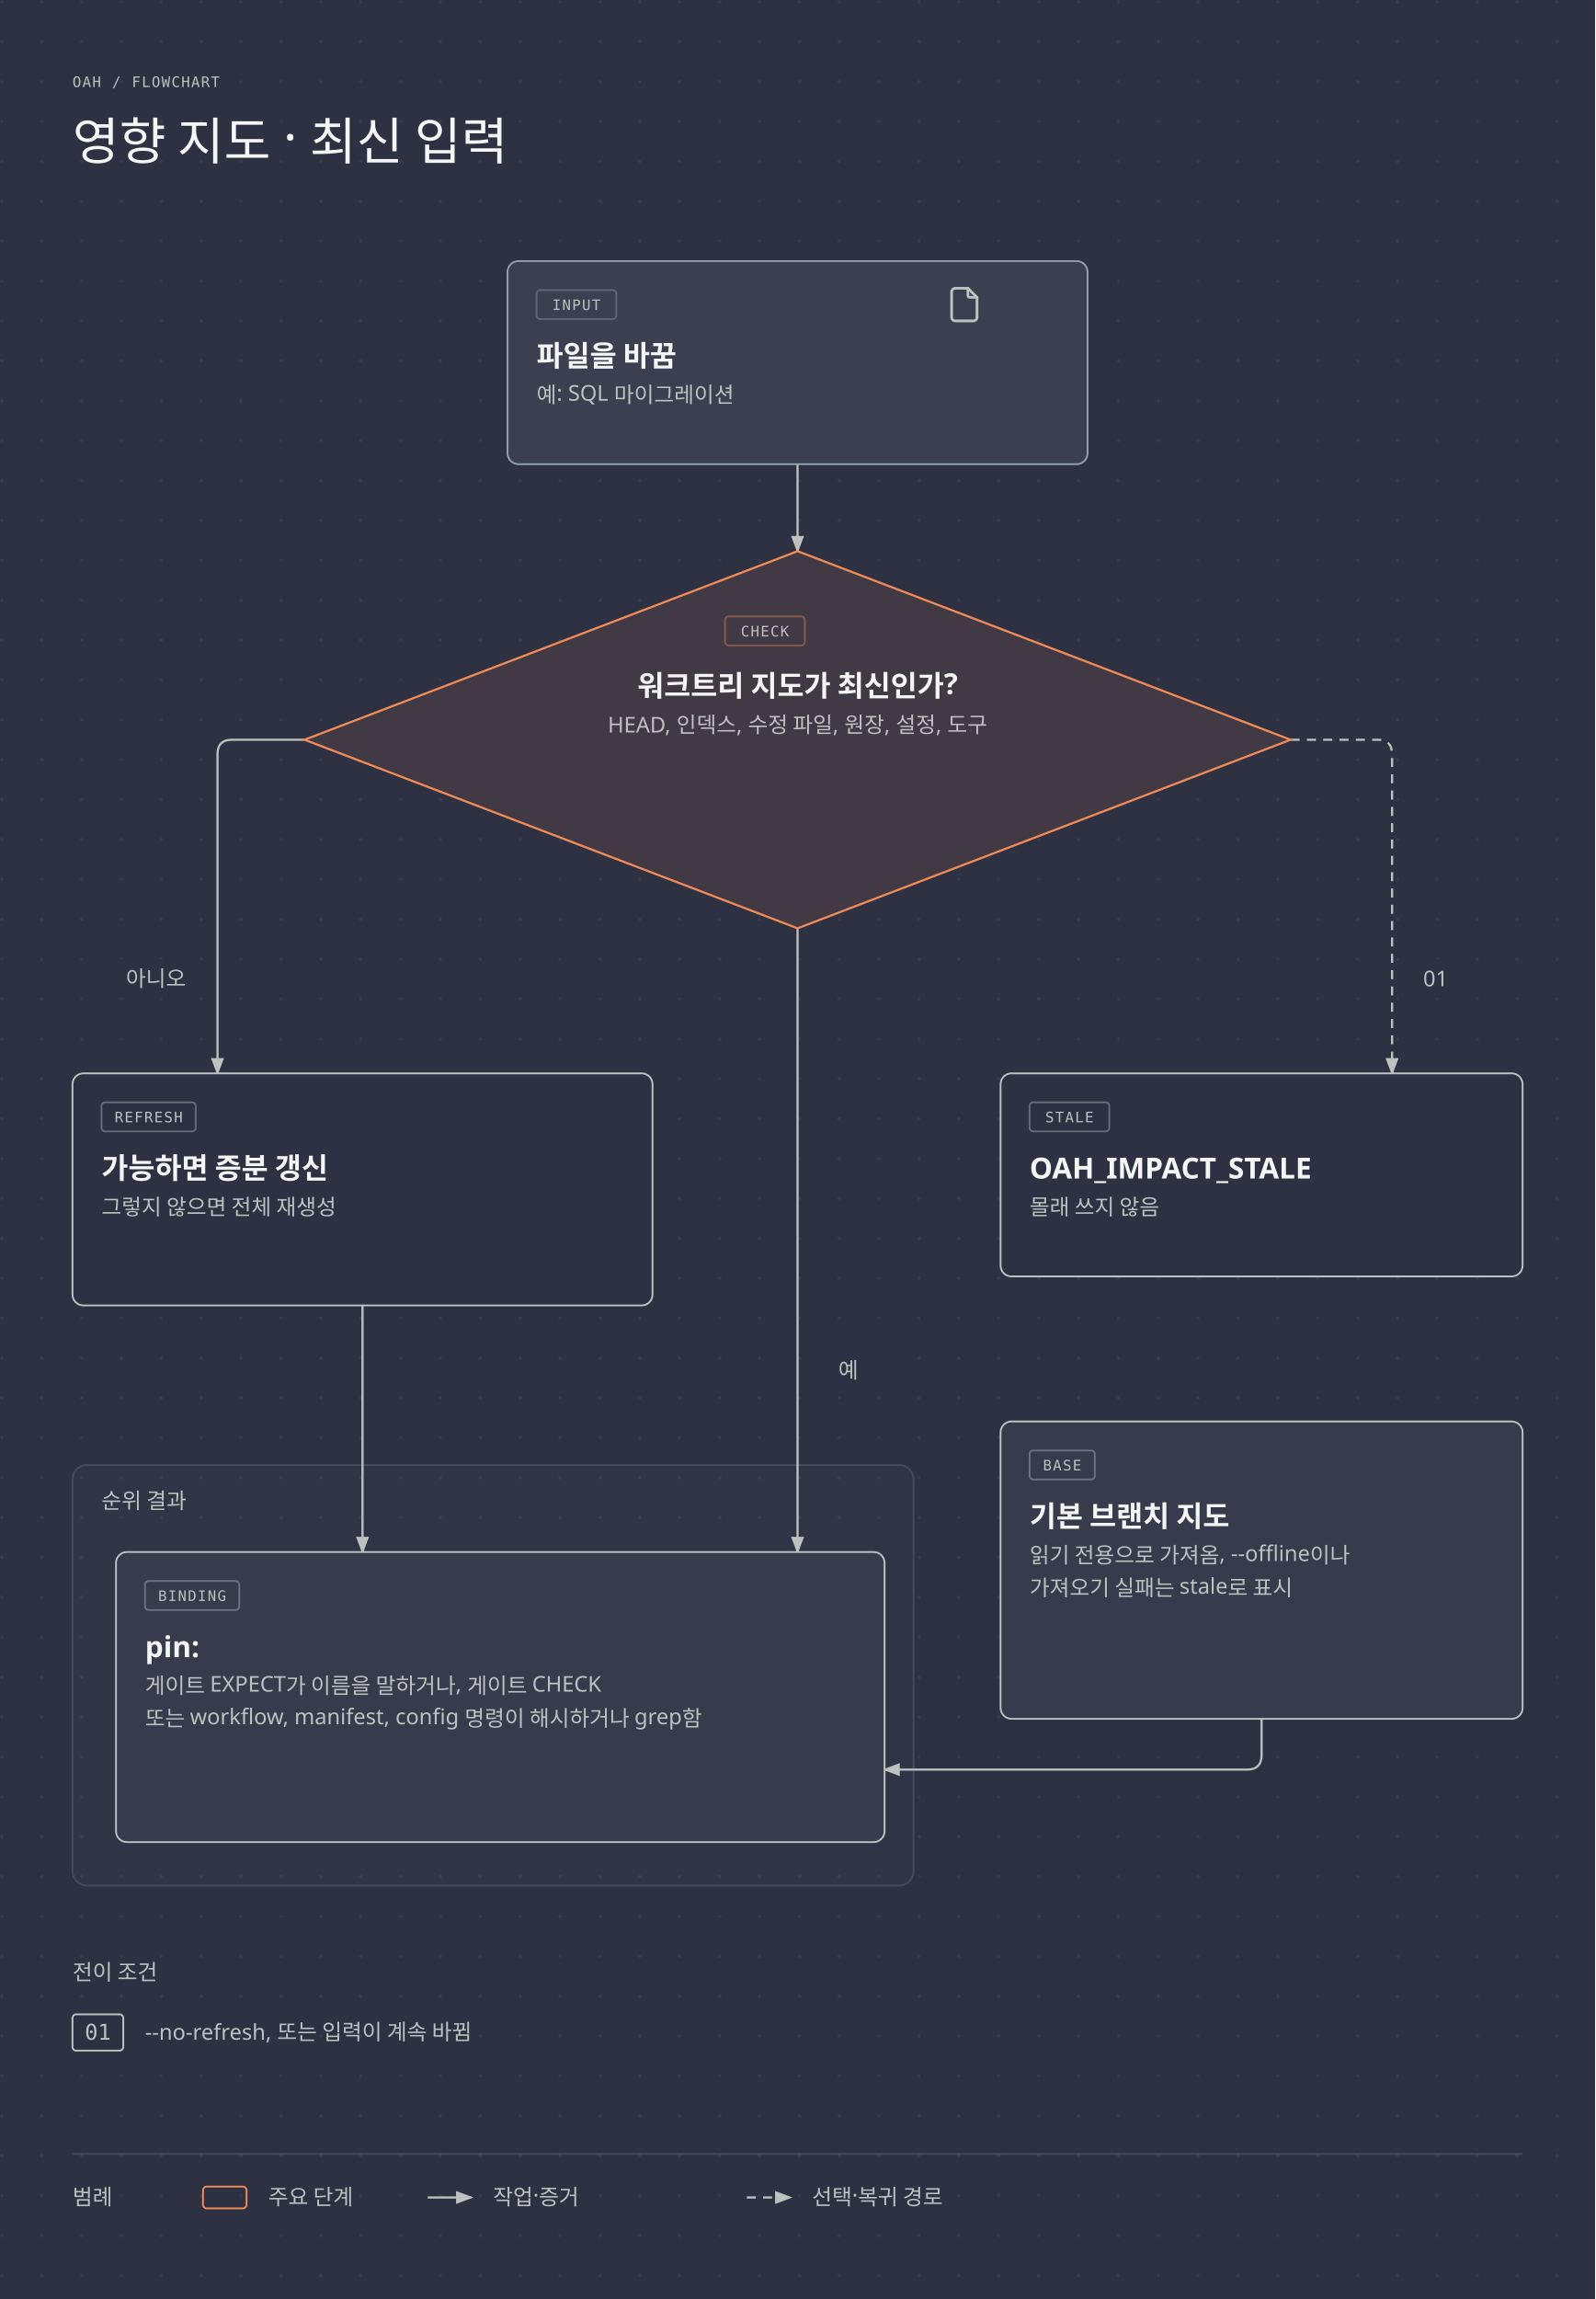
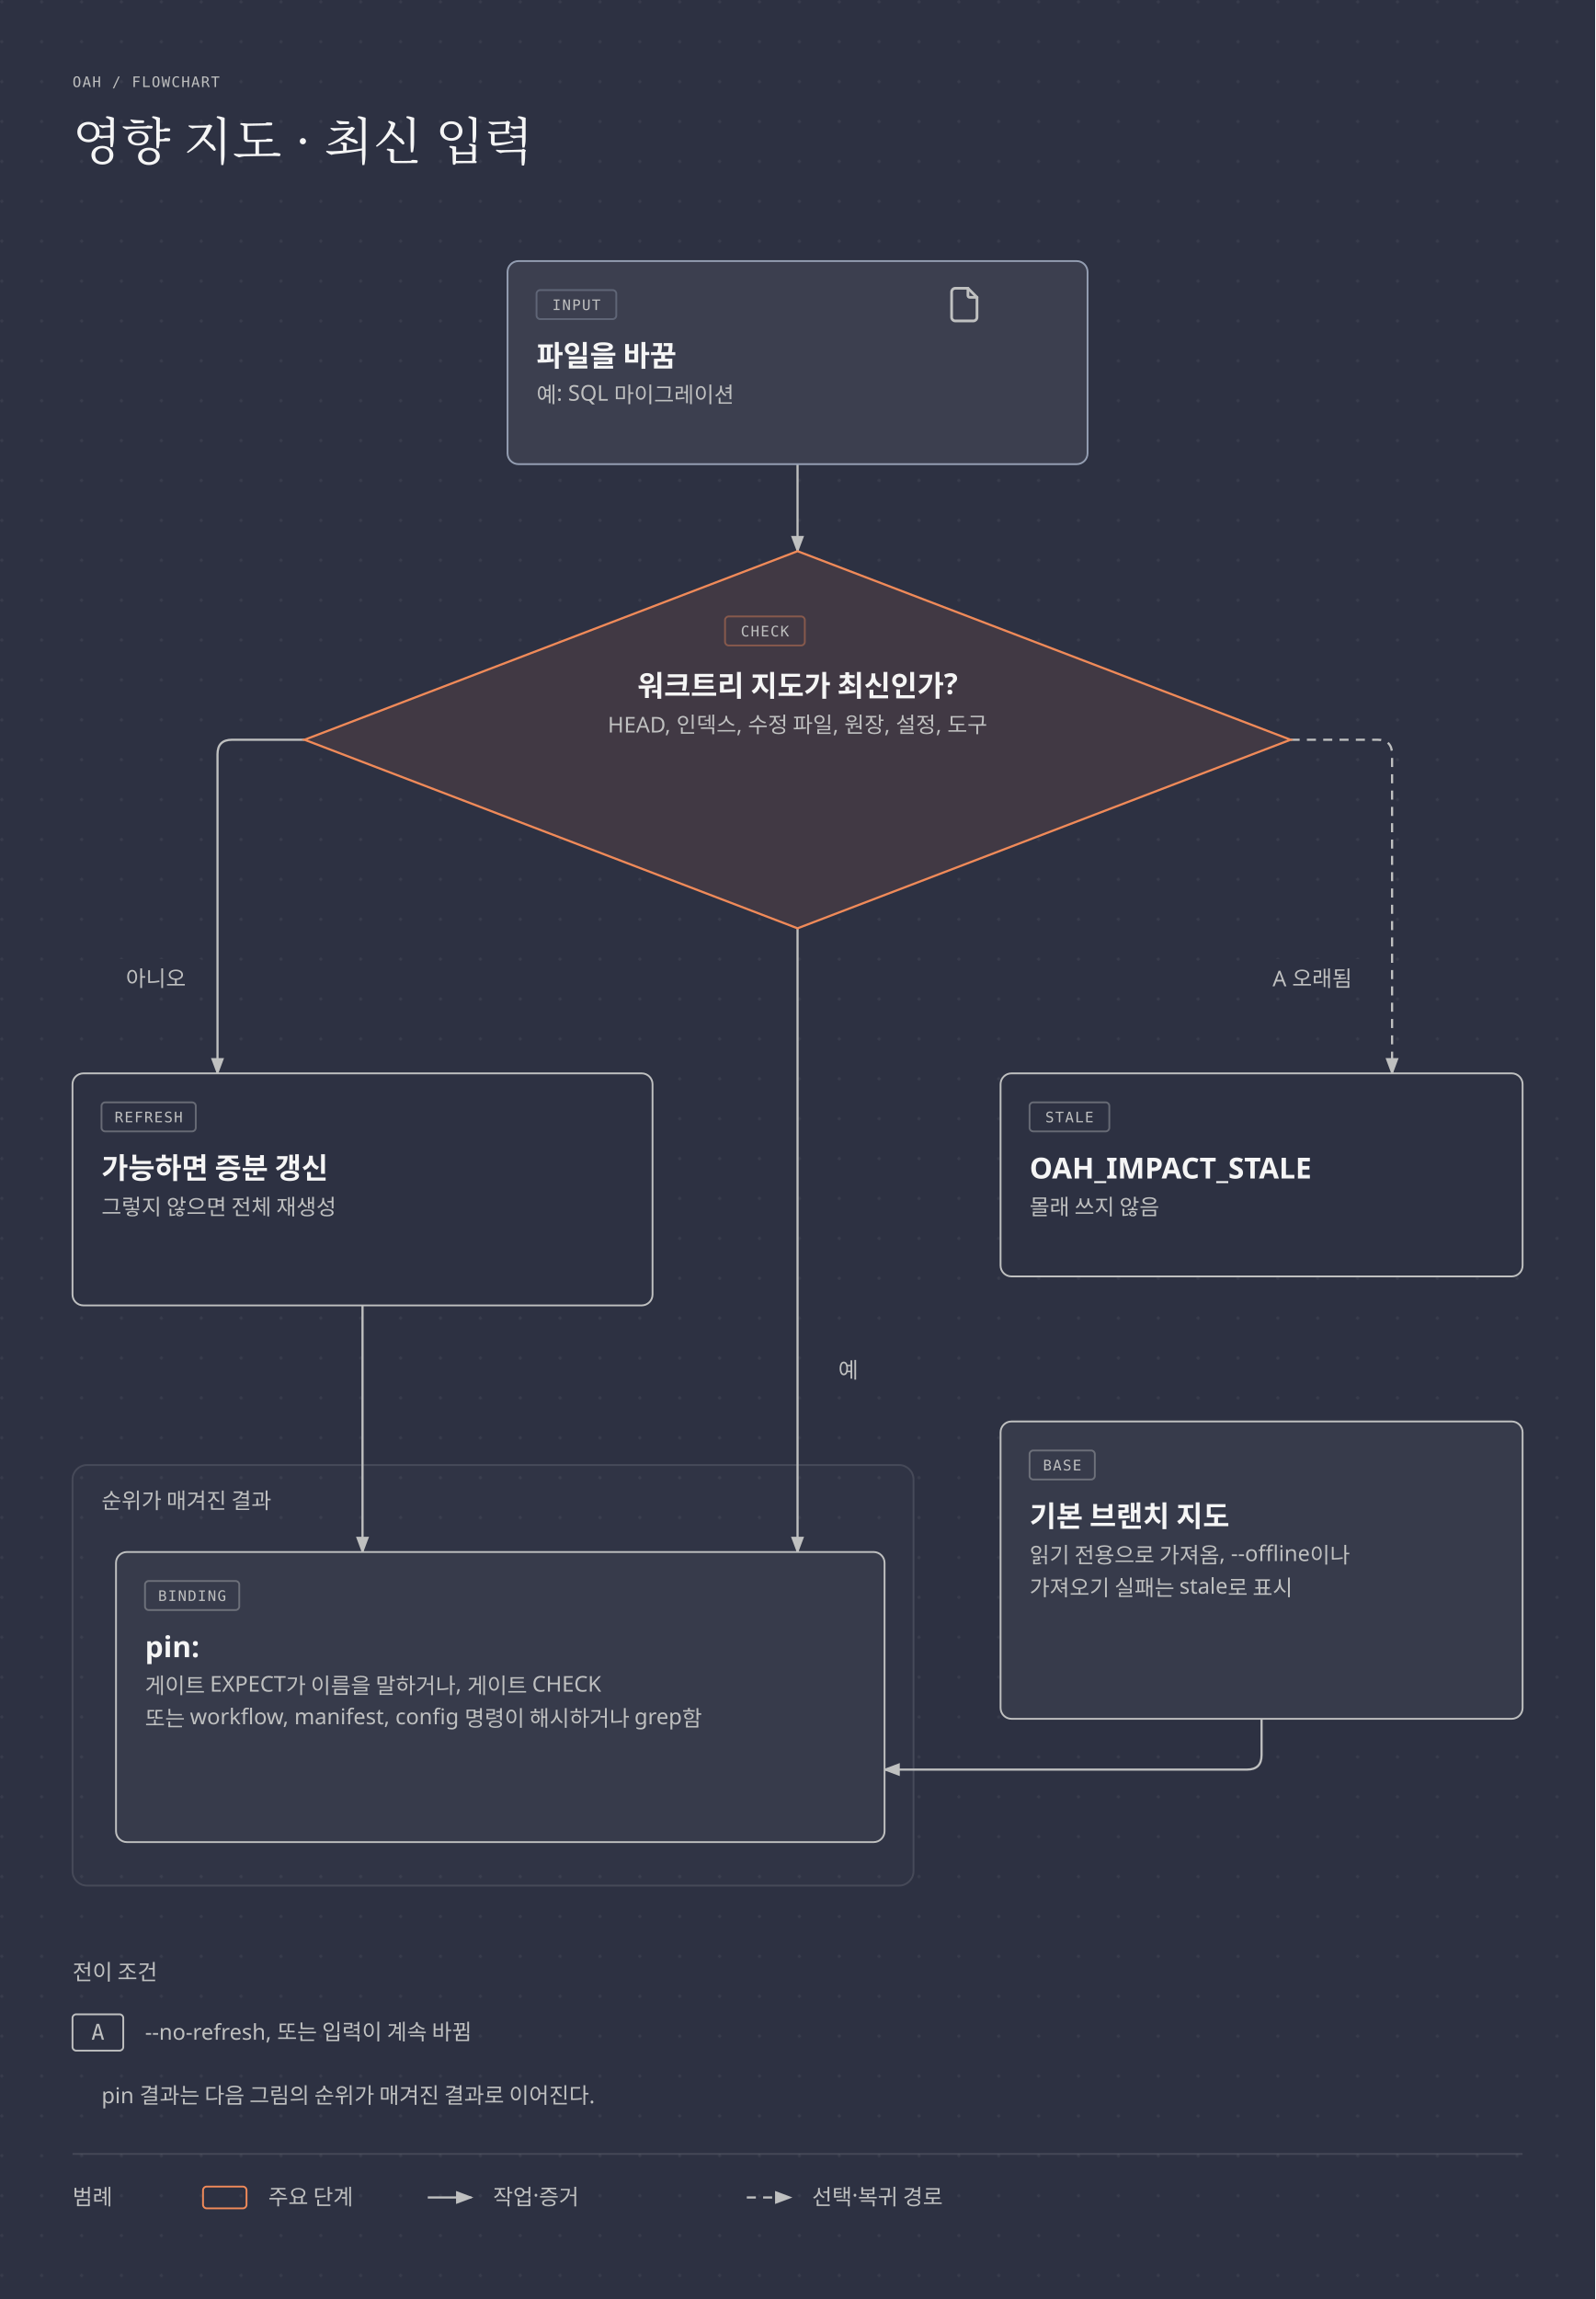
<svg xmlns="http://www.w3.org/2000/svg" viewBox="0 0 880 1268" role="img" aria-labelledby="concepts-impact-freshness-ko-dark-title concepts-impact-freshness-ko-dark-desc" data-diagram-type="Flowchart" data-size="fit" id="concepts-impact-freshness-ko-dark-root">
  <defs>
    <style>#concepts-impact-freshness-ko-dark-root { font-family: "Geist", "Noto Sans KR", "Apple SD Gothic Neo", "Malgun Gothic", system-ui, sans-serif; color: #f5f5f5; }
      #concepts-impact-freshness-ko-dark-root .diagram-container { width: 100%; overflow-x: auto; }
      #concepts-impact-freshness-ko-dark-root text { font-family: "Geist", "Noto Sans KR", "Apple SD Gothic Neo", "Malgun Gothic", system-ui, sans-serif; fill: #f5f5f5; }
-       #concepts-impact-freshness-ko-dark-root .title { font-family: "Instrument Serif", "Noto Serif KR", "Batang", serif; font-size: 28px; font-weight: 400; }
+       #concepts-impact-freshness-ko-dark-root .title { font-family: "Instrument Serif", "Noto Serif KR", "AppleMyungjo", "Batang", "Noto Serif CJK KR", serif; font-size: 28px; font-weight: 400; }
      #concepts-impact-freshness-ko-dark-root .node { font-size: 16px; font-weight: 600; }
      #concepts-impact-freshness-ko-dark-root .sub { font-family: "Geist", "Noto Sans KR", "Apple SD Gothic Neo", "Malgun Gothic", system-ui, sans-serif; font-size: 12px; font-weight: 400; fill: #bfc0c0; }
      #concepts-impact-freshness-ko-dark-root .technical { font-family: "Geist Mono", ui-monospace, "SFMono-Regular", Consolas, monospace; }
      #concepts-impact-freshness-ko-dark-root .label { font-size: 12px; font-family: "Geist Mono", ui-monospace, "SFMono-Regular", Consolas, monospace; font-weight: 400; fill: #bfc0c0; }
      #concepts-impact-freshness-ko-dark-root .prose { font-size: 12px; font-weight: 400; fill: #bfc0c0; }
      #concepts-impact-freshness-ko-dark-root .zone-label { font-size: 12px; font-family: "Geist", "Noto Sans KR", "Apple SD Gothic Neo", "Malgun Gothic", system-ui, sans-serif; font-weight: 500; fill: #bfc0c0; }
      #concepts-impact-freshness-ko-dark-root .arrow-label { font-size: 12px; font-family: "Geist", "Noto Sans KR", "Apple SD Gothic Neo", "Malgun Gothic", system-ui, sans-serif; font-weight: 500; fill: #bfc0c0; }
      #concepts-impact-freshness-ko-dark-root .tag { font-family: "Geist Mono", ui-monospace, "SFMono-Regular", Consolas, monospace; font-size: 8px; font-weight: 500; letter-spacing: .08em; fill: #bfc0c0; }
      #concepts-impact-freshness-ko-dark-root .ghost { font-family: "Geist Mono", ui-monospace, "SFMono-Regular", Consolas, monospace; font-size: 32px; font-weight: 600; fill: #f5f5f5; opacity: .06; }
      @media print {
#concepts-impact-freshness-ko-dark-root .diagram-container { overflow-x: visible; }
}</style>
    <pattern id="concepts-impact-freshness-ko-dark-dots" width="22" height="22" patternUnits="userSpaceOnUse">
      <circle cx="1" cy="1" r="0.9" fill="#f5f5f5" fill-opacity=".10" />
    </pattern>
    <marker id="concepts-impact-freshness-ko-dark-arrow" markerWidth="8" markerHeight="6" refX="7" refY="3" orient="auto">
      <polygon points="0 0, 8 3, 0 6" fill="#bfc0c0" />
    </marker>
    <marker id="concepts-impact-freshness-ko-dark-arrow-accent" markerWidth="8" markerHeight="6" refX="7" refY="3" orient="auto">
      <polygon points="0 0, 8 3, 0 6" fill="#f08a59" />
    </marker>
    <marker id="concepts-impact-freshness-ko-dark-arrow-link" markerWidth="8" markerHeight="6" refX="7" refY="3" orient="auto">
      <polygon points="0 0, 8 3, 0 6" fill="#739fdf" />
    </marker>
  </defs>
  <rect width="880" height="1268" fill="#2d3142" />
  <rect width="880" height="1268" fill="url(#concepts-impact-freshness-ko-dark-dots)" opacity=".55" />
  <text x="40" y="48" class="tag" text-anchor="start">OAH / FLOWCHART</text>
  <text x="40" y="88" class="title" text-anchor="start">영향 지도 · 최신 입력</text>
  <rect x="40" y="808" width="464" height="232" rx="8" fill="#f5f5f5" stroke="#f5f5f5" stroke-width="1" data-group-id="ranked" fill-opacity=".02" stroke-opacity=".12" />
-   <text x="56" y="832" class="zone-label" text-anchor="start">순위 결과</text>
+   <text x="56" y="832" class="zone-label" text-anchor="start">순위가 매겨진 결과</text>
  <path d="M 440,256 L 440,304" data-edge-id="e1" data-from="change" data-to="fresh" data-label="" fill="none" stroke="#bfc0c0" stroke-width="1.2" marker-end="url(#concepts-impact-freshness-ko-dark-arrow)" />
  <path d="M 440,512 L 440,856" data-edge-id="e2" data-from="fresh" data-to="pinR" data-label="예" fill="none" stroke="#bfc0c0" stroke-width="1.2" marker-end="url(#concepts-impact-freshness-ko-dark-arrow)" />
  <path d="M 168,408 L 128,408 Q 120,408 120,416 L 120,592" data-edge-id="e3" data-from="fresh" data-to="refresh" data-label="아니오" fill="none" stroke="#bfc0c0" stroke-width="1.2" marker-end="url(#concepts-impact-freshness-ko-dark-arrow)" />
  <path d="M 200,720 L 200,856" data-edge-id="e4" data-from="refresh" data-to="pinR" data-label="" fill="none" stroke="#bfc0c0" stroke-width="1.2" marker-end="url(#concepts-impact-freshness-ko-dark-arrow)" />
  <path d="M 712,408 L 760,408 Q 768,408 768,416 L 768,592" data-edge-id="e5" data-from="fresh" data-to="stale" data-label="--no-refresh, 또는 입력이 계속 바뀜" fill="none" stroke="#bfc0c0" stroke-width="1.2" stroke-dasharray="5,4" marker-end="url(#concepts-impact-freshness-ko-dark-arrow)" />
  <path d="M 696,948 L 696,968 Q 696,976 688,976 L 488,976" data-edge-id="e6" data-from="dflt" data-to="pinR" data-label="" fill="none" stroke="#bfc0c0" stroke-width="1.2" marker-end="url(#concepts-impact-freshness-ko-dark-arrow)" />
  <rect x="448" y="745" width="40" height="20" rx="2" fill="#2d3142" />
  <text x="468" y="760" class="arrow-label" text-anchor="middle">예</text>
  <rect x="60" y="529" width="52" height="20" rx="2" fill="#2d3142" />
  <text x="86" y="544" class="arrow-label" text-anchor="middle">아니오</text>
-   <rect x="776" y="529" width="32" height="20" rx="2" fill="#2d3142" />
-   <text x="792" y="544" class="arrow-label" text-anchor="middle">01</text>
+   <rect x="688" y="529" width="72" height="20" rx="2" fill="#2d3142" />
+   <text x="724" y="544" class="arrow-label" text-anchor="middle">A 오래됨</text>
  <g data-node-id="change" data-source-label="파일을 바꿈 예: SQL 마이그레이션">
    <rect x="280" y="144" width="320" height="112" rx="6" fill="#2d3142" />
    <rect x="280" y="144" width="320" height="112" rx="6" fill="#bfc0c0" stroke="#949eb2" stroke-width="1" fill-opacity=".10" />
    <g aria-hidden="true">
      <rect x="296" y="160" width="44" height="16" rx="2" fill="none" stroke="#949eb2" stroke-width="1" stroke-opacity=".4" />
      <text x="318" y="171" class="tag" text-anchor="middle">INPUT</text>
      <g transform="translate(520,156)" color="#bfc0c0">
        <g fill="none" stroke="currentColor" stroke-width="1.5" stroke-linecap="round" stroke-linejoin="round">
          <path d="M14 3v4a1 1 0 0 0 1 1h4" />
          <path d="M17 21h-10a2 2 0 0 1 -2 -2v-14a2 2 0 0 1 2 -2h7l5 5v11a2 2 0 0 1 -2 2" />
        </g>
      </g>
    </g>
    <text x="296" y="202" class="node" text-anchor="start">파일을 바꿈</text>
    <text x="296" y="222" class="sub" text-anchor="start">예: SQL 마이그레이션</text>
  </g>
  <g data-node-id="fresh" data-source-label="워크트리 지도가 최신인가? HEAD, 인덱스, 수정 파일, 원장, 설정, 도구">
    <polygon points="440,304 712,408 440,512 168,408" fill="#2d3142" />
    <polygon points="440,304 712,408 440,512 168,408" fill="#f08a59" fill-opacity=".10" stroke="#f08a59" stroke-width="1.2" />
    <g aria-hidden="true">
      <rect x="400" y="340" width="44" height="16" rx="2" fill="none" stroke="#f08a59" stroke-width="1" stroke-opacity=".4" />
      <text x="422" y="351" class="tag" text-anchor="middle">CHECK</text>
    </g>
    <text x="440" y="384" class="node" text-anchor="middle">워크트리 지도가 최신인가?</text>
    <text x="440" y="404" class="sub" text-anchor="middle">HEAD, 인덱스, 수정 파일, 원장, 설정, 도구</text>
  </g>
  <g data-node-id="refresh" data-source-label="가능하면 증분 갱신 그렇지 않으면 전체 재생성">
    <rect x="40" y="592" width="320" height="128" rx="6" fill="#2d3142" />
    <rect x="40" y="592" width="320" height="128" rx="6" fill="#2d3142" stroke="#bfc0c0" stroke-width="1" />
    <g aria-hidden="true">
      <rect x="56" y="608" width="52" height="16" rx="2" fill="none" stroke="#bfc0c0" stroke-width="1" stroke-opacity=".4" />
      <text x="82" y="619" class="tag" text-anchor="middle">REFRESH</text>
    </g>
    <text x="56" y="650" class="node" text-anchor="start">가능하면 증분 갱신</text>
    <text x="56" y="670" class="sub" text-anchor="start">그렇지 않으면 전체 재생성</text>
  </g>
  <g data-node-id="stale" data-source-label="OAH_IMPACT_STALE 몰래 쓰지 않음">
    <rect x="552" y="592" width="288" height="112" rx="6" fill="#2d3142" />
    <rect x="552" y="592" width="288" height="112" rx="6" fill="#2d3142" stroke="#bfc0c0" stroke-width="1" />
    <g aria-hidden="true">
      <rect x="568" y="608" width="44" height="16" rx="2" fill="none" stroke="#bfc0c0" stroke-width="1" stroke-opacity=".4" />
      <text x="590" y="619" class="tag" text-anchor="middle">STALE</text>
    </g>
    <text x="568" y="650" class="node" text-anchor="start">OAH_IMPACT_STALE</text>
    <text x="568" y="670" class="sub" text-anchor="start">몰래 쓰지 않음</text>
  </g>
  <g data-node-id="dflt" data-source-label="기본 브랜치 지도 읽기 전용으로 가져옴, --offline이나 가져오기 실패는 stale로 표시">
    <rect x="552" y="784" width="288" height="164" rx="6" fill="#2d3142" />
    <rect x="552" y="784" width="288" height="164" rx="6" fill="#f5f5f5" stroke="#bfc0c0" stroke-width="1" fill-opacity=".05" />
    <g aria-hidden="true">
      <rect x="568" y="800" width="36" height="16" rx="2" fill="none" stroke="#bfc0c0" stroke-width="1" stroke-opacity=".4" />
      <text x="586" y="811" class="tag" text-anchor="middle">BASE</text>
    </g>
    <text x="568" y="842" class="node" text-anchor="start">기본 브랜치 지도</text>
    <text x="568" y="862" class="sub" text-anchor="start">읽기 전용으로 가져옴, --offline이나</text>
    <text x="568" y="880" class="sub" text-anchor="start">가져오기 실패는 stale로 표시</text>
  </g>
  <g data-node-id="pinR" data-source-label="pin: 게이트 EXPECT가 이름을 말하거나, 게이트 CHECK 또는 workflow, manifest, config 명령이 해시하거나 grep함" data-parent="ranked">
    <rect x="64" y="856" width="424" height="160" rx="6" fill="#2d3142" />
    <rect x="64" y="856" width="424" height="160" rx="6" fill="#f5f5f5" stroke="#bfc0c0" stroke-width="1" fill-opacity=".05" />
    <g aria-hidden="true">
      <rect x="80" y="872" width="52" height="16" rx="2" fill="none" stroke="#bfc0c0" stroke-width="1" stroke-opacity=".4" />
      <text x="106" y="883" class="tag" text-anchor="middle">BINDING</text>
    </g>
    <text x="80" y="914" class="node" text-anchor="start">pin:</text>
    <text x="80" y="934" class="sub" text-anchor="start">게이트 EXPECT가 이름을 말하거나, 게이트 CHECK</text>
    <text x="80" y="952" class="sub" text-anchor="start">또는 workflow, manifest, config 명령이 해시하거나 grep함</text>
  </g>
  <text x="40" y="1092" class="zone-label" text-anchor="start">전이 조건</text>
  <rect x="40" y="1111" width="28" height="20" rx="2" fill="#2d3142" stroke="#bfc0c0" stroke-width="1" />
-   <text x="54" y="1125" class="label" text-anchor="middle">01</text>
+   <text x="54" y="1125" class="label" text-anchor="middle">A</text>
  <text x="80" y="1125" class="prose" text-anchor="start">--no-refresh, 또는 입력이 계속 바뀜</text>
+   <text x="56" y="1160" class="prose" text-anchor="start">pin 결과는 다음 그림의 순위가 매겨진 결과로 이어진다.</text>
  <line x1="40" y1="1188" x2="840" y2="1188" stroke="#f5f5f5" stroke-opacity=".12" />
  <text x="40" y="1216" class="zone-label" text-anchor="start">범례</text>
  <rect x="112" y="1206" width="24" height="12" rx="2" fill="none" stroke="#f08a59" stroke-width="1" />
  <text x="148" y="1216" class="prose" text-anchor="start">주요 단계</text>
  <path d="M 236,1212 h 24" fill="none" stroke="#bfc0c0" stroke-width="1.2" marker-end="url(#concepts-impact-freshness-ko-dark-arrow)" />
  <text x="272" y="1216" class="prose" text-anchor="start">작업·증거</text>
  <path d="M 412,1212 h 24" fill="none" stroke="#bfc0c0" stroke-width="1.2" stroke-dasharray="5,4" marker-end="url(#concepts-impact-freshness-ko-dark-arrow)" />
  <text x="448" y="1216" class="prose" text-anchor="start">선택·복귀 경로</text>
</svg>
